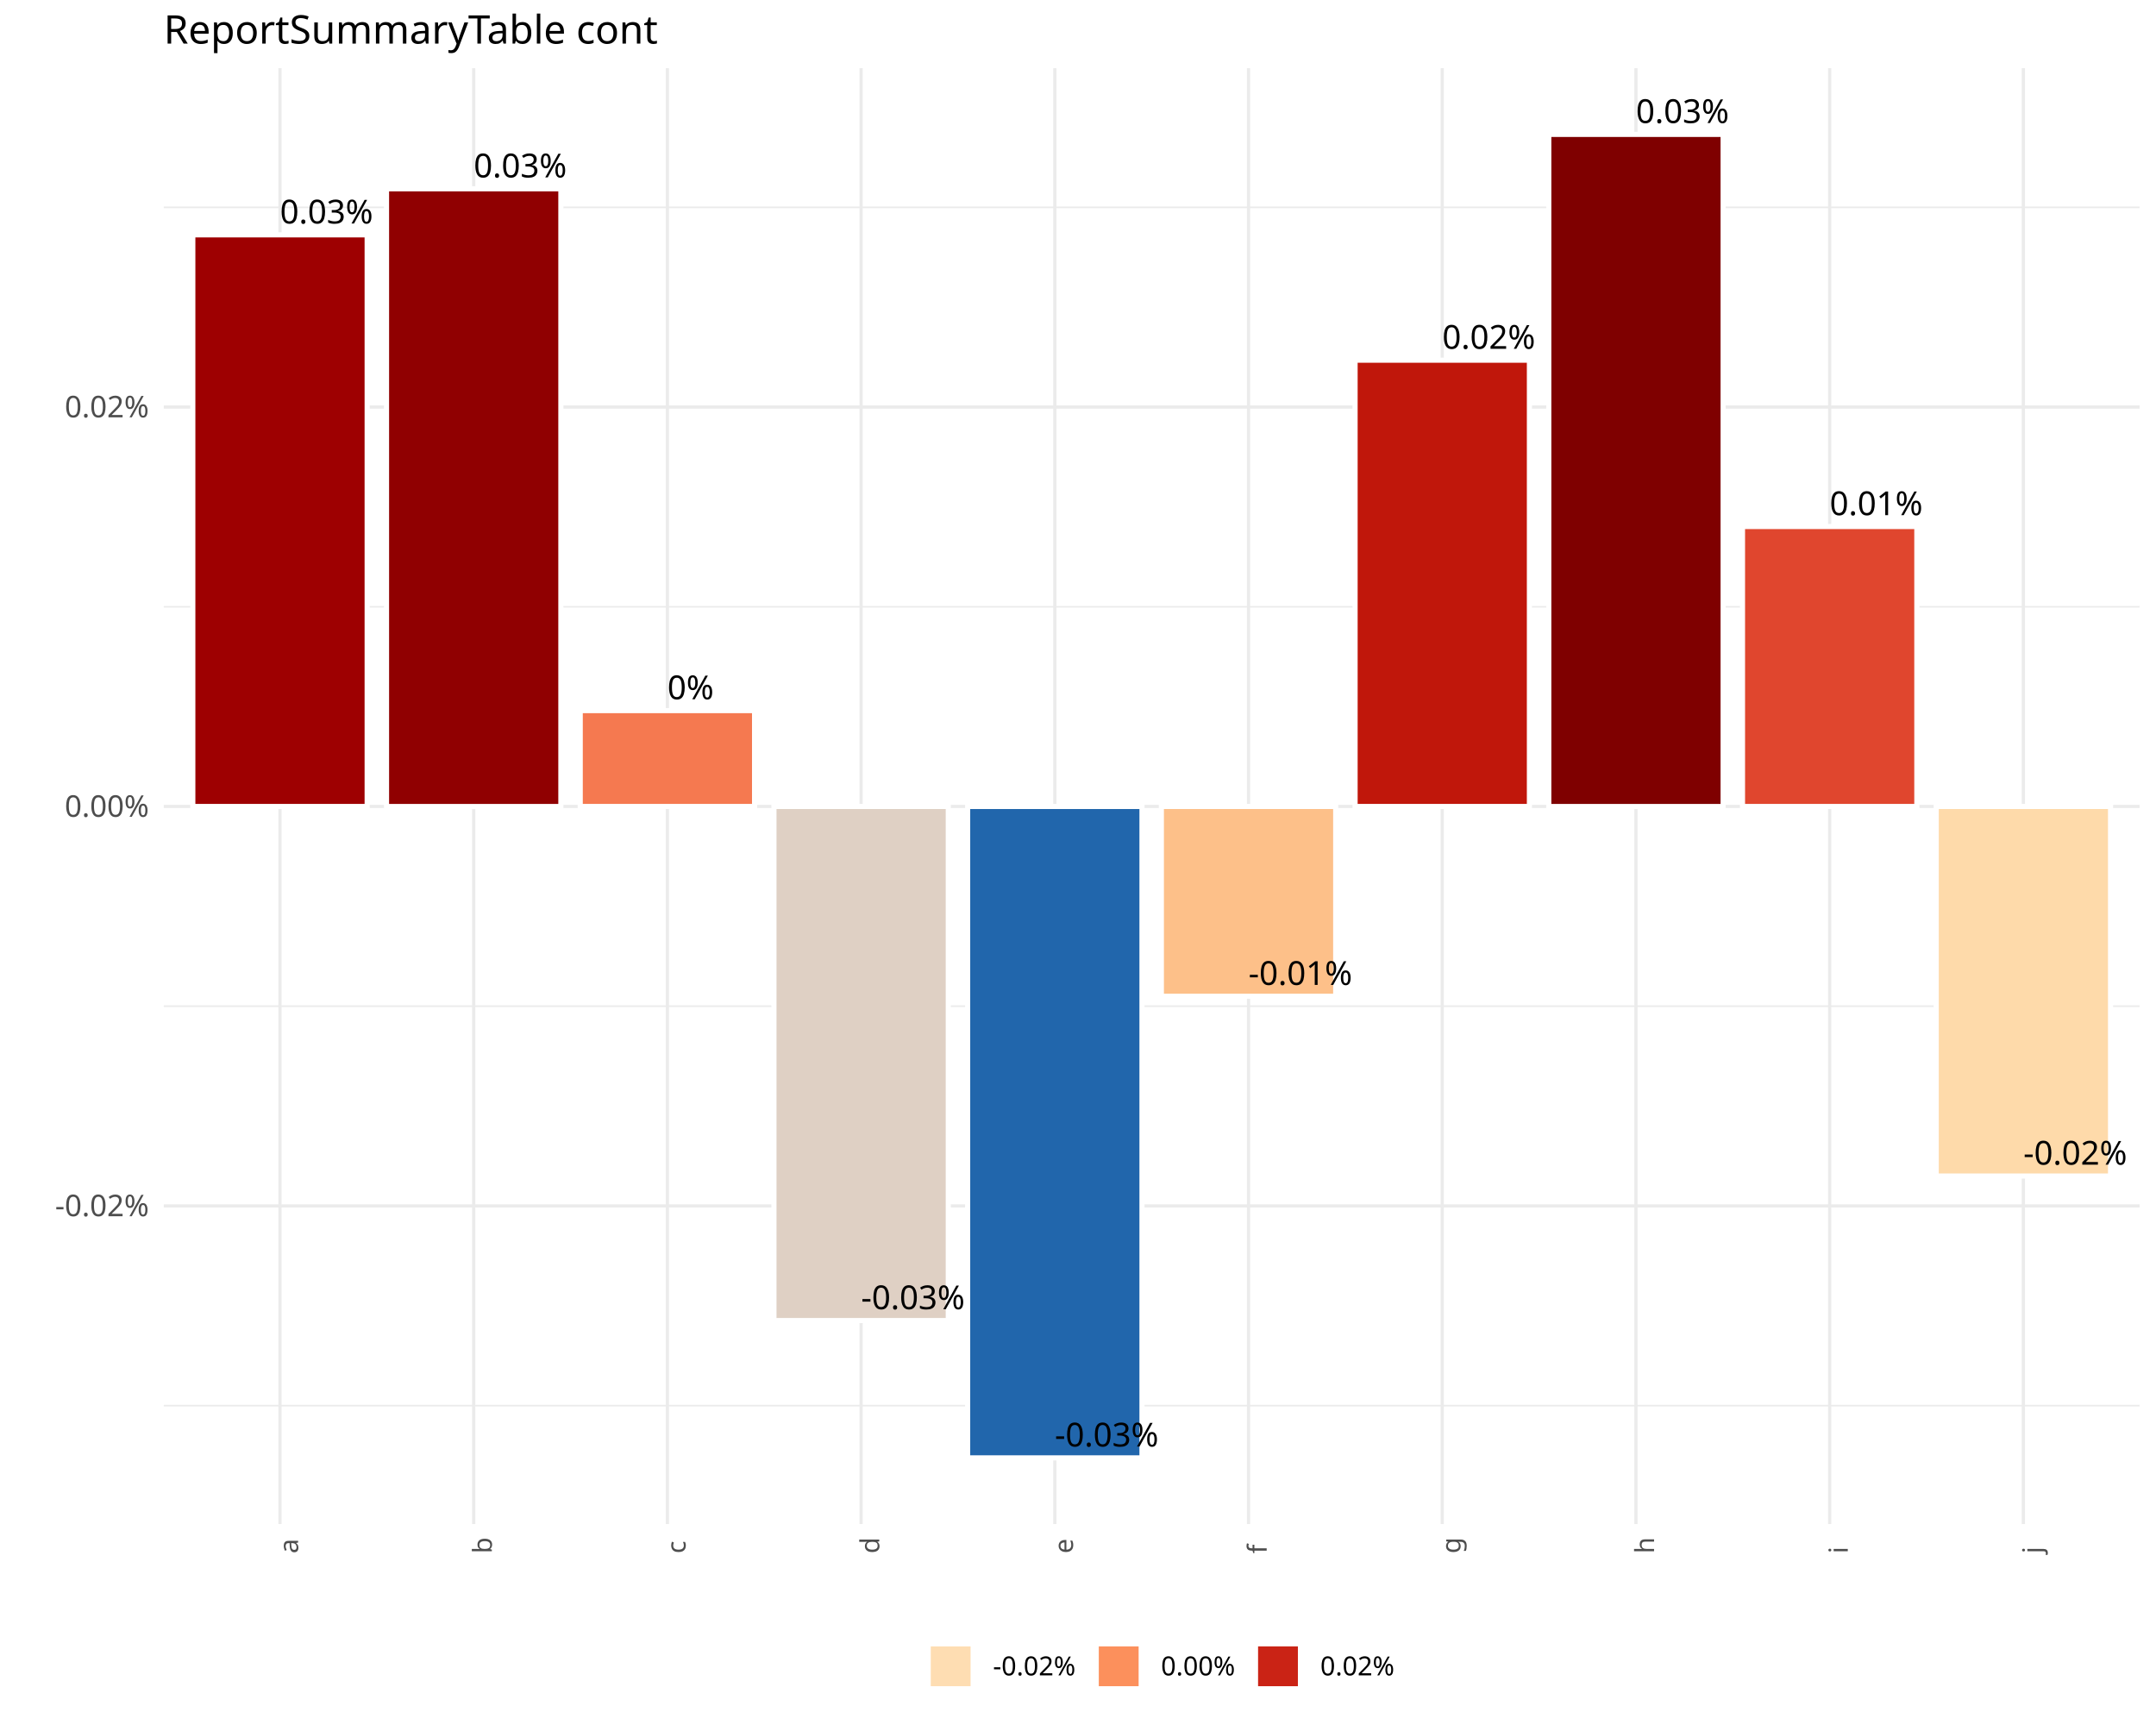
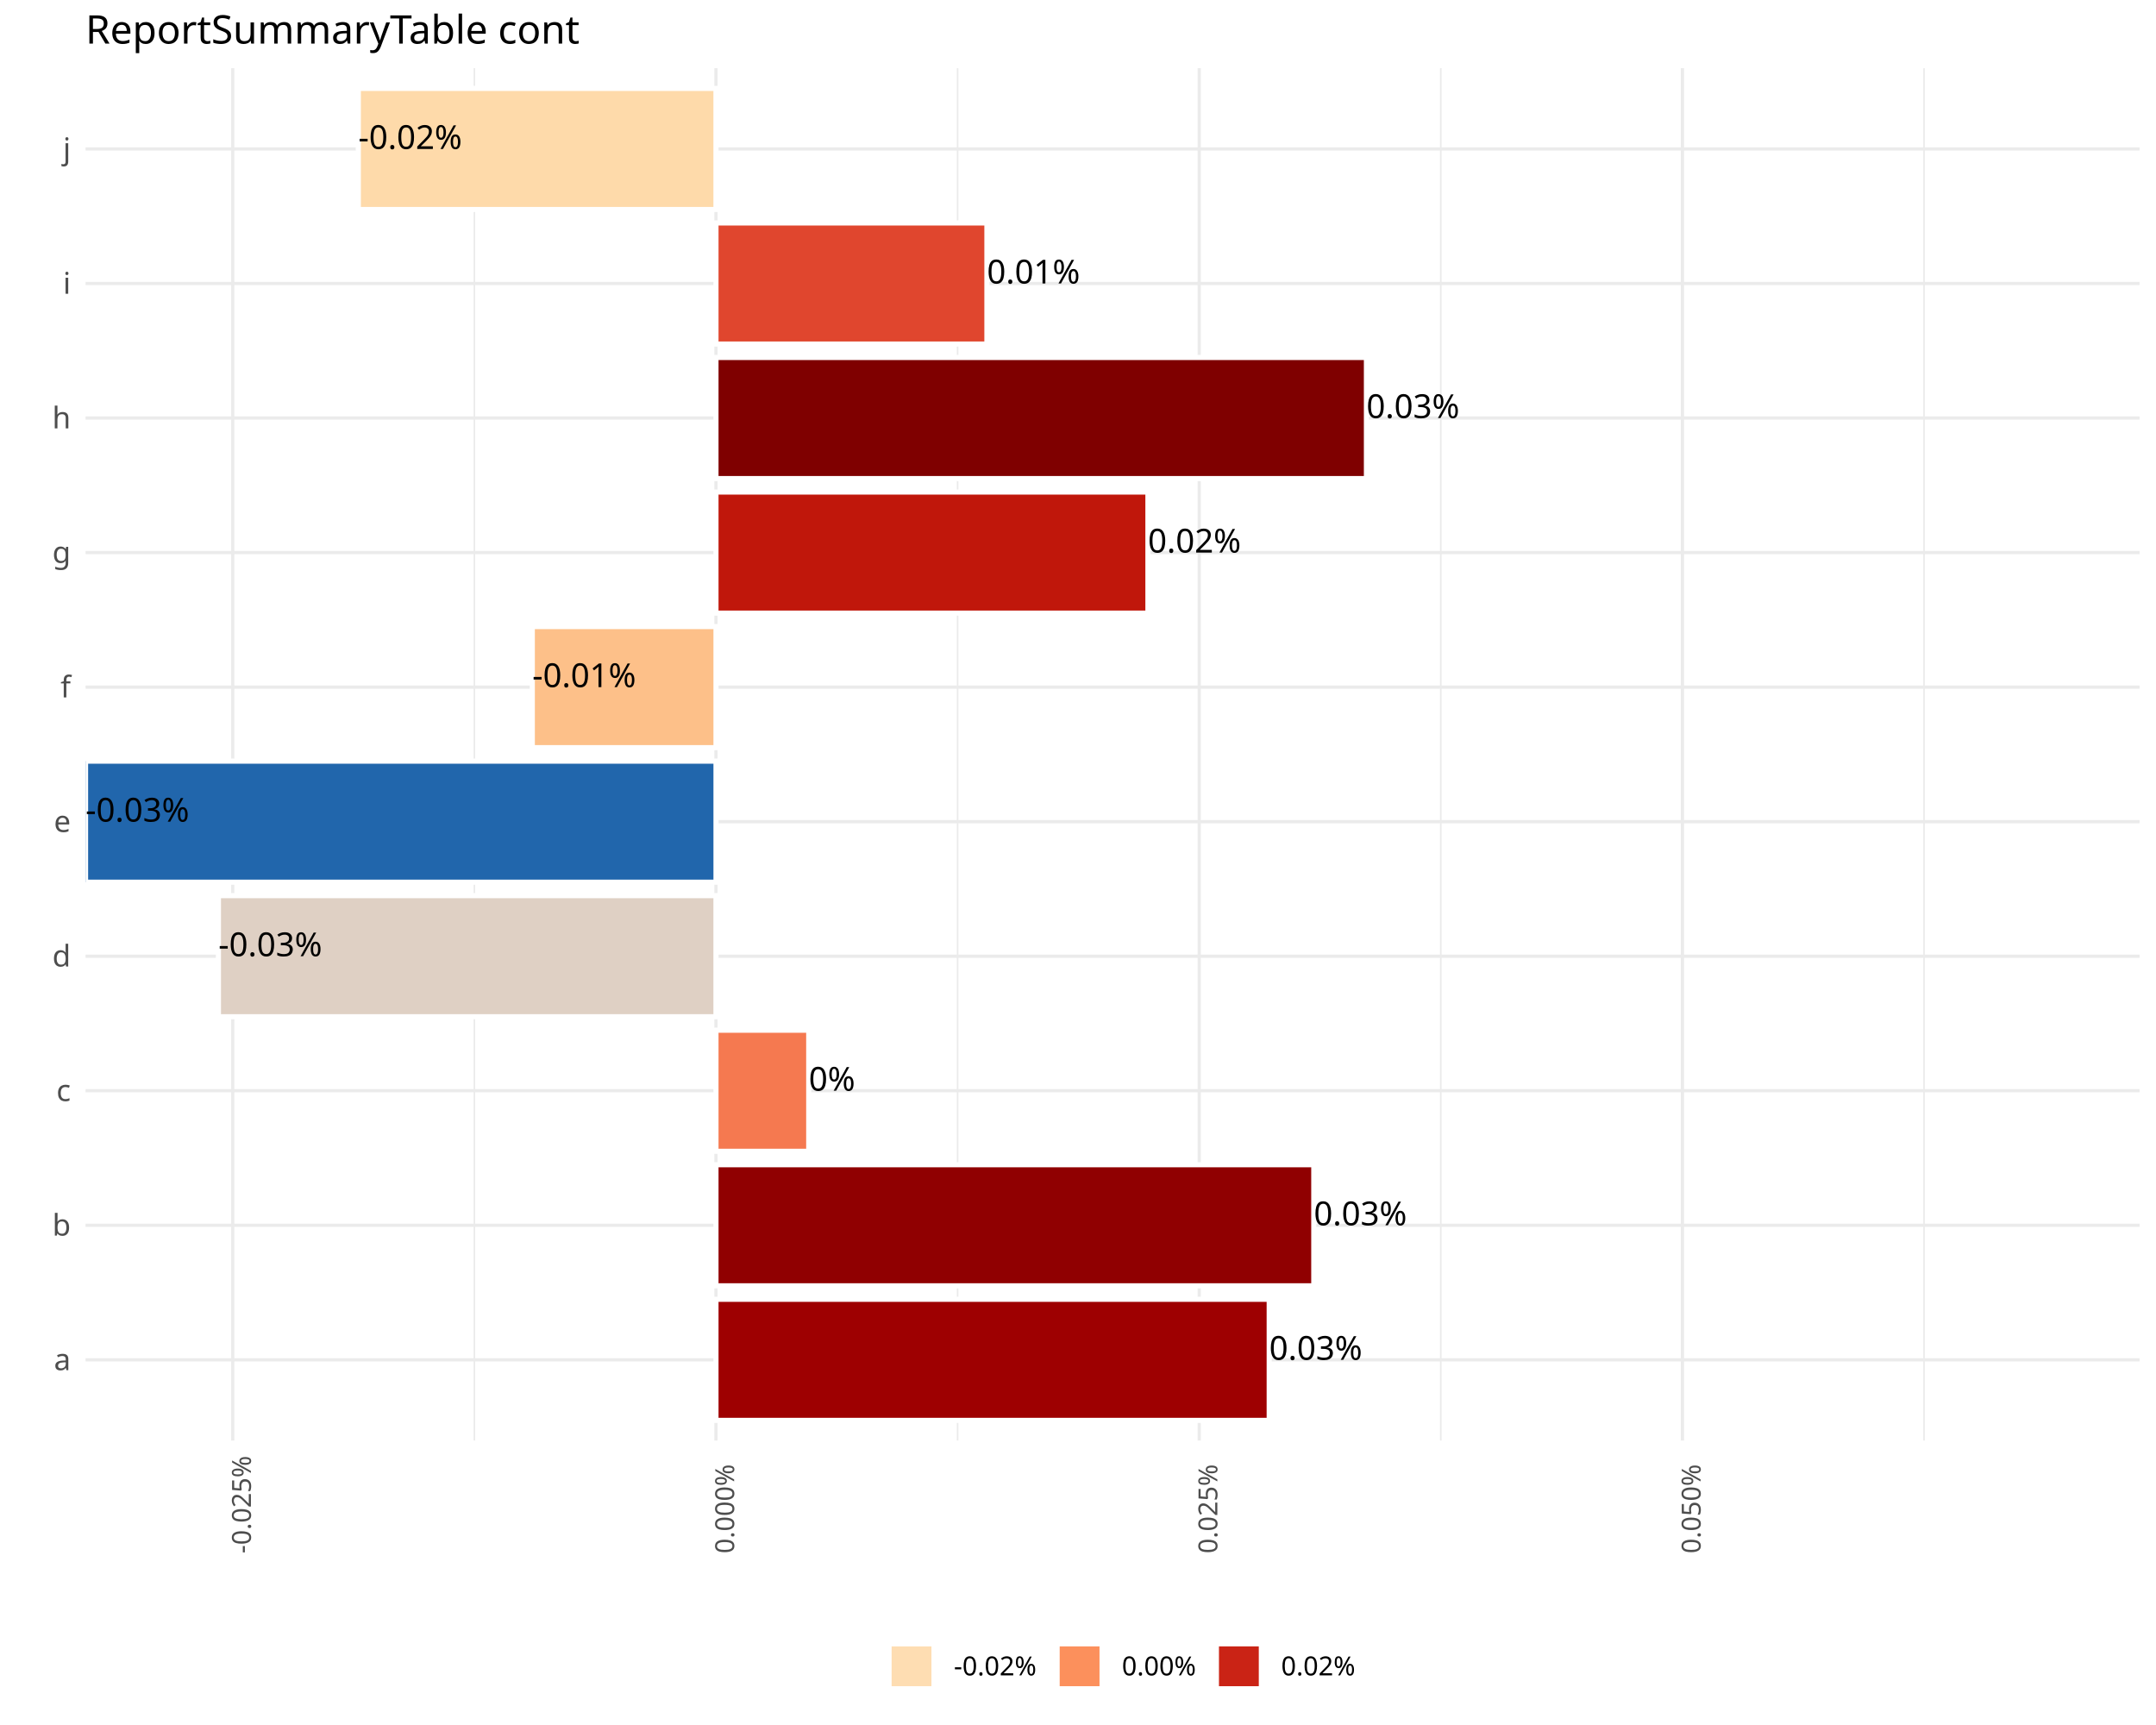
<svg xmlns="http://www.w3.org/2000/svg" class="svglite" data-engine-version="2.0" width="720.00pt" height="576.00pt" viewBox="0 0 720.00 576.00">
  <defs>
    <style type="text/css">
    .svglite line, .svglite polyline, .svglite polygon, .svglite path, .svglite rect, .svglite circle {
      fill: none;
      stroke: #000000;
      stroke-linecap: round;
      stroke-linejoin: round;
      stroke-miterlimit: 10.00;
    }
  </style>
  </defs>
  <rect width="100%" height="100%" style="stroke: none; fill: #FFFFFF;" />
  <defs>
    <clipPath id="cpMC4wMHw3MjAuMDB8MC4wMHw1NzYuMDA=">
      <rect x="0.00" y="0.00" width="720.00" height="576.00" />
    </clipPath>
  </defs>
  <g clip-path="url(#cpMC4wMHw3MjAuMDB8MC4wMHw1NzYuMDA=)">
</g>
  <defs>
-     <clipPath id="cpNTQuNjl8NzE0LjUyfDIyLjc4fDUwOC45MA==">
-       <rect x="54.69" y="22.78" width="659.83" height="486.12" />
+     <clipPath id="cpMjguNTd8NzE0LjUyfDIyLjc4fDQ4MS4wMg==">
+       <rect x="28.57" y="22.78" width="685.95" height="458.24" />
    </clipPath>
  </defs>
-   <g clip-path="url(#cpNTQuNjl8NzE0LjUyfDIyLjc4fDUwOC45MA==)">
-     <polyline points="54.69,469.36 714.52,469.36 " style="stroke-width: 0.53; stroke: #EBEBEB; stroke-linecap: butt;" />
-     <polyline points="54.69,335.98 714.52,335.98 " style="stroke-width: 0.53; stroke: #EBEBEB; stroke-linecap: butt;" />
-     <polyline points="54.69,202.61 714.52,202.61 " style="stroke-width: 0.53; stroke: #EBEBEB; stroke-linecap: butt;" />
-     <polyline points="54.69,69.23 714.52,69.23 " style="stroke-width: 0.53; stroke: #EBEBEB; stroke-linecap: butt;" />
-     <polyline points="54.69,402.67 714.52,402.67 " style="stroke-width: 1.07; stroke: #EBEBEB; stroke-linecap: butt;" />
-     <polyline points="54.69,269.29 714.52,269.29 " style="stroke-width: 1.07; stroke: #EBEBEB; stroke-linecap: butt;" />
-     <polyline points="54.69,135.92 714.52,135.92 " style="stroke-width: 1.07; stroke: #EBEBEB; stroke-linecap: butt;" />
-     <polyline points="93.50,508.90 93.50,22.78 " style="stroke-width: 1.07; stroke: #EBEBEB; stroke-linecap: butt;" />
-     <polyline points="158.19,508.90 158.19,22.78 " style="stroke-width: 1.07; stroke: #EBEBEB; stroke-linecap: butt;" />
-     <polyline points="222.88,508.90 222.88,22.78 " style="stroke-width: 1.07; stroke: #EBEBEB; stroke-linecap: butt;" />
-     <polyline points="287.57,508.90 287.57,22.78 " style="stroke-width: 1.07; stroke: #EBEBEB; stroke-linecap: butt;" />
-     <polyline points="352.26,508.90 352.26,22.78 " style="stroke-width: 1.07; stroke: #EBEBEB; stroke-linecap: butt;" />
-     <polyline points="416.95,508.90 416.95,22.78 " style="stroke-width: 1.07; stroke: #EBEBEB; stroke-linecap: butt;" />
-     <polyline points="481.64,508.90 481.64,22.78 " style="stroke-width: 1.07; stroke: #EBEBEB; stroke-linecap: butt;" />
-     <polyline points="546.33,508.90 546.33,22.78 " style="stroke-width: 1.07; stroke: #EBEBEB; stroke-linecap: butt;" />
-     <polyline points="611.02,508.90 611.02,22.78 " style="stroke-width: 1.07; stroke: #EBEBEB; stroke-linecap: butt;" />
-     <polyline points="675.71,508.90 675.71,22.78 " style="stroke-width: 1.07; stroke: #EBEBEB; stroke-linecap: butt;" />
-     <rect x="64.39" y="78.42" width="58.22" height="190.87" style="stroke-width: 1.71; stroke: #FFFFFF; stroke-linecap: butt; stroke-linejoin: miter; fill: #9E0001;" />
-     <rect x="129.08" y="63.04" width="58.22" height="206.26" style="stroke-width: 1.71; stroke: #FFFFFF; stroke-linecap: butt; stroke-linejoin: miter; fill: #900001;" />
-     <rect x="193.77" y="237.28" width="58.22" height="32.01" style="stroke-width: 1.71; stroke: #FFFFFF; stroke-linecap: butt; stroke-linejoin: miter; fill: #F57950;" />
-     <rect x="258.46" y="269.29" width="58.22" height="171.66" style="stroke-width: 1.71; stroke: #FFFFFF; stroke-linecap: butt; stroke-linejoin: miter; fill: #DFD0C4;" />
-     <rect x="323.15" y="269.29" width="58.22" height="217.51" style="stroke-width: 1.71; stroke: #FFFFFF; stroke-linecap: butt; stroke-linejoin: miter; fill: #2166AC;" />
-     <rect x="387.84" y="269.29" width="58.22" height="63.38" style="stroke-width: 1.71; stroke: #FFFFFF; stroke-linecap: butt; stroke-linejoin: miter; fill: #FDC089;" />
-     <rect x="452.53" y="120.27" width="58.22" height="149.02" style="stroke-width: 1.71; stroke: #FFFFFF; stroke-linecap: butt; stroke-linejoin: miter; fill: #C0170B;" />
-     <rect x="517.22" y="44.88" width="58.22" height="224.42" style="stroke-width: 1.71; stroke: #FFFFFF; stroke-linecap: butt; stroke-linejoin: miter; fill: #7F0000;" />
-     <rect x="581.91" y="175.81" width="58.22" height="93.48" style="stroke-width: 1.71; stroke: #FFFFFF; stroke-linecap: butt; stroke-linejoin: miter; fill: #E0462E;" />
-     <rect x="646.60" y="269.29" width="58.22" height="123.40" style="stroke-width: 1.71; stroke: #FFFFFF; stroke-linecap: butt; stroke-linejoin: miter; fill: #FEDAAA;" />
-     <text x="93.50" y="74.63" style="font-size: 11.04px; font-family: sans;" textLength="34.37px" lengthAdjust="spacingAndGlyphs"> 0.03%</text>
-     <text x="158.19" y="59.24" style="font-size: 11.04px; font-family: sans;" textLength="34.37px" lengthAdjust="spacingAndGlyphs"> 0.03%</text>
-     <text x="222.88" y="233.49" style="font-size: 11.04px; font-family: sans;" textLength="19.02px" lengthAdjust="spacingAndGlyphs"> 0%</text>
-     <text x="287.57" y="437.16" style="font-size: 11.04px; font-family: sans;" textLength="38.05px" lengthAdjust="spacingAndGlyphs"> -0.03%</text>
-     <text x="352.26" y="483.01" style="font-size: 11.04px; font-family: sans;" textLength="38.05px" lengthAdjust="spacingAndGlyphs"> -0.03%</text>
-     <text x="416.95" y="328.88" style="font-size: 11.04px; font-family: sans;" textLength="38.05px" lengthAdjust="spacingAndGlyphs"> -0.01%</text>
-     <text x="481.64" y="116.47" style="font-size: 11.04px; font-family: sans;" textLength="34.37px" lengthAdjust="spacingAndGlyphs"> 0.02%</text>
-     <text x="546.33" y="41.08" style="font-size: 11.04px; font-family: sans;" textLength="34.37px" lengthAdjust="spacingAndGlyphs"> 0.03%</text>
-     <text x="611.02" y="172.02" style="font-size: 11.04px; font-family: sans;" textLength="34.37px" lengthAdjust="spacingAndGlyphs"> 0.01%</text>
-     <text x="675.71" y="388.90" style="font-size: 11.04px; font-family: sans;" textLength="38.05px" lengthAdjust="spacingAndGlyphs"> -0.02%</text>
+   <g clip-path="url(#cpMjguNTd8NzE0LjUyfDIyLjc4fDQ4MS4wMg==)">
+     <polyline points="158.42,481.02 158.42,22.78 " style="stroke-width: 0.53; stroke: #EBEBEB; stroke-linecap: butt;" />
+     <polyline points="319.79,481.02 319.79,22.78 " style="stroke-width: 0.53; stroke: #EBEBEB; stroke-linecap: butt;" />
+     <polyline points="481.16,481.02 481.16,22.78 " style="stroke-width: 0.53; stroke: #EBEBEB; stroke-linecap: butt;" />
+     <polyline points="642.54,481.02 642.54,22.78 " style="stroke-width: 0.53; stroke: #EBEBEB; stroke-linecap: butt;" />
+     <polyline points="28.57,454.06 714.52,454.06 " style="stroke-width: 1.07; stroke: #EBEBEB; stroke-linecap: butt;" />
+     <polyline points="28.57,409.14 714.52,409.14 " style="stroke-width: 1.07; stroke: #EBEBEB; stroke-linecap: butt;" />
+     <polyline points="28.57,364.21 714.52,364.21 " style="stroke-width: 1.07; stroke: #EBEBEB; stroke-linecap: butt;" />
+     <polyline points="28.57,319.29 714.52,319.29 " style="stroke-width: 1.07; stroke: #EBEBEB; stroke-linecap: butt;" />
+     <polyline points="28.57,274.36 714.52,274.36 " style="stroke-width: 1.07; stroke: #EBEBEB; stroke-linecap: butt;" />
+     <polyline points="28.57,229.44 714.52,229.44 " style="stroke-width: 1.07; stroke: #EBEBEB; stroke-linecap: butt;" />
+     <polyline points="28.57,184.51 714.52,184.51 " style="stroke-width: 1.07; stroke: #EBEBEB; stroke-linecap: butt;" />
+     <polyline points="28.57,139.59 714.52,139.59 " style="stroke-width: 1.07; stroke: #EBEBEB; stroke-linecap: butt;" />
+     <polyline points="28.57,94.66 714.52,94.66 " style="stroke-width: 1.07; stroke: #EBEBEB; stroke-linecap: butt;" />
+     <polyline points="28.57,49.74 714.52,49.74 " style="stroke-width: 1.07; stroke: #EBEBEB; stroke-linecap: butt;" />
+     <polyline points="77.73,481.02 77.73,22.78 " style="stroke-width: 1.07; stroke: #EBEBEB; stroke-linecap: butt;" />
+     <polyline points="239.10,481.02 239.10,22.78 " style="stroke-width: 1.07; stroke: #EBEBEB; stroke-linecap: butt;" />
+     <polyline points="400.48,481.02 400.48,22.78 " style="stroke-width: 1.07; stroke: #EBEBEB; stroke-linecap: butt;" />
+     <polyline points="561.85,481.02 561.85,22.78 " style="stroke-width: 1.07; stroke: #EBEBEB; stroke-linecap: butt;" />
+     <rect x="239.10" y="433.85" width="184.75" height="40.43" style="stroke-width: 1.71; stroke: #FFFFFF; stroke-linecap: butt; stroke-linejoin: miter; fill: #9E0001;" />
+     <rect x="239.10" y="388.92" width="199.64" height="40.43" style="stroke-width: 1.71; stroke: #FFFFFF; stroke-linecap: butt; stroke-linejoin: miter; fill: #900001;" />
+     <rect x="239.10" y="344.00" width="30.98" height="40.43" style="stroke-width: 1.71; stroke: #FFFFFF; stroke-linecap: butt; stroke-linejoin: miter; fill: #F57950;" />
+     <rect x="72.94" y="299.07" width="166.16" height="40.43" style="stroke-width: 1.71; stroke: #FFFFFF; stroke-linecap: butt; stroke-linejoin: miter; fill: #DFD0C4;" />
+     <rect x="28.57" y="254.15" width="210.54" height="40.43" style="stroke-width: 1.71; stroke: #FFFFFF; stroke-linecap: butt; stroke-linejoin: miter; fill: #2166AC;" />
+     <rect x="177.76" y="209.22" width="61.35" height="40.43" style="stroke-width: 1.71; stroke: #FFFFFF; stroke-linecap: butt; stroke-linejoin: miter; fill: #FDC089;" />
+     <rect x="239.10" y="164.30" width="144.25" height="40.43" style="stroke-width: 1.71; stroke: #FFFFFF; stroke-linecap: butt; stroke-linejoin: miter; fill: #C0170B;" />
+     <rect x="239.10" y="119.37" width="217.22" height="40.43" style="stroke-width: 1.71; stroke: #FFFFFF; stroke-linecap: butt; stroke-linejoin: miter; fill: #7F0000;" />
+     <rect x="239.10" y="74.45" width="90.48" height="40.43" style="stroke-width: 1.71; stroke: #FFFFFF; stroke-linecap: butt; stroke-linejoin: miter; fill: #E0462E;" />
+     <rect x="119.66" y="29.52" width="119.44" height="40.43" style="stroke-width: 1.71; stroke: #FFFFFF; stroke-linecap: butt; stroke-linejoin: miter; fill: #FEDAAA;" />
+     <text x="423.85" y="454.06" style="font-size: 11.04px; font-family: sans;" textLength="34.37px" lengthAdjust="spacingAndGlyphs"> 0.03%</text>
+     <text x="438.75" y="409.14" style="font-size: 11.04px; font-family: sans;" textLength="34.37px" lengthAdjust="spacingAndGlyphs"> 0.03%</text>
+     <text x="270.09" y="364.21" style="font-size: 11.04px; font-family: sans;" textLength="19.02px" lengthAdjust="spacingAndGlyphs"> 0%</text>
+     <text x="72.94" y="319.29" style="font-size: 11.04px; font-family: sans;" textLength="38.05px" lengthAdjust="spacingAndGlyphs"> -0.03%</text>
+     <text x="28.57" y="274.36" style="font-size: 11.04px; font-family: sans;" textLength="38.05px" lengthAdjust="spacingAndGlyphs"> -0.03%</text>
+     <text x="177.76" y="229.44" style="font-size: 11.04px; font-family: sans;" textLength="38.05px" lengthAdjust="spacingAndGlyphs"> -0.01%</text>
+     <text x="383.35" y="184.51" style="font-size: 11.04px; font-family: sans;" textLength="34.37px" lengthAdjust="spacingAndGlyphs"> 0.02%</text>
+     <text x="456.32" y="139.59" style="font-size: 11.04px; font-family: sans;" textLength="34.37px" lengthAdjust="spacingAndGlyphs"> 0.03%</text>
+     <text x="329.59" y="94.66" style="font-size: 11.04px; font-family: sans;" textLength="34.37px" lengthAdjust="spacingAndGlyphs"> 0.01%</text>
+     <text x="119.66" y="49.74" style="font-size: 11.04px; font-family: sans;" textLength="38.05px" lengthAdjust="spacingAndGlyphs"> -0.02%</text>
  </g>
  <g clip-path="url(#cpMC4wMHw3MjAuMDB8MC4wMHw1NzYuMDA=)">
-     <text x="49.76" y="406.11" text-anchor="end" style="font-size: 10.00px; fill: #4D4D4D; font-family: sans;" textLength="31.69px" lengthAdjust="spacingAndGlyphs">-0.02%</text>
-     <text x="49.76" y="272.74" text-anchor="end" style="font-size: 10.00px; fill: #4D4D4D; font-family: sans;" textLength="28.36px" lengthAdjust="spacingAndGlyphs">0.00%</text>
-     <text x="49.76" y="139.36" text-anchor="end" style="font-size: 10.00px; fill: #4D4D4D; font-family: sans;" textLength="28.36px" lengthAdjust="spacingAndGlyphs">0.02%</text>
-     <text transform="translate(99.56,518.73) rotate(-90)" style="font-size: 8.80px; fill: #4D4D4D; font-family: sans;" textLength="4.89px" lengthAdjust="spacingAndGlyphs">a</text>
-     <text transform="translate(164.25,518.73) rotate(-90)" style="font-size: 8.80px; fill: #4D4D4D; font-family: sans;" textLength="4.89px" lengthAdjust="spacingAndGlyphs">b</text>
-     <text transform="translate(228.94,518.73) rotate(-90)" style="font-size: 8.80px; fill: #4D4D4D; font-family: sans;" textLength="4.40px" lengthAdjust="spacingAndGlyphs">c</text>
-     <text transform="translate(293.63,518.73) rotate(-90)" style="font-size: 8.80px; fill: #4D4D4D; font-family: sans;" textLength="4.89px" lengthAdjust="spacingAndGlyphs">d</text>
-     <text transform="translate(358.32,518.73) rotate(-90)" style="font-size: 8.80px; fill: #4D4D4D; font-family: sans;" textLength="4.89px" lengthAdjust="spacingAndGlyphs">e</text>
-     <text transform="translate(423.01,518.73) rotate(-90)" style="font-size: 8.80px; fill: #4D4D4D; font-family: sans;" textLength="2.44px" lengthAdjust="spacingAndGlyphs">f</text>
-     <text transform="translate(487.70,518.73) rotate(-90)" style="font-size: 8.80px; fill: #4D4D4D; font-family: sans;" textLength="4.89px" lengthAdjust="spacingAndGlyphs">g</text>
-     <text transform="translate(552.38,518.73) rotate(-90)" style="font-size: 8.80px; fill: #4D4D4D; font-family: sans;" textLength="4.89px" lengthAdjust="spacingAndGlyphs">h</text>
-     <text transform="translate(617.07,518.73) rotate(-90)" style="font-size: 8.80px; fill: #4D4D4D; font-family: sans;" textLength="1.95px" lengthAdjust="spacingAndGlyphs">i</text>
-     <text transform="translate(681.76,518.73) rotate(-90)" style="font-size: 8.80px; fill: #4D4D4D; font-family: sans;" textLength="1.95px" lengthAdjust="spacingAndGlyphs">j</text>
-     <rect x="309.97" y="548.89" width="15.01" height="15.01" style="stroke-width: 1.71; stroke: #FFFFFF; stroke-linecap: butt; stroke-linejoin: miter; fill: #FEDDB2;" />
-     <rect x="366.09" y="548.89" width="15.01" height="15.01" style="stroke-width: 1.71; stroke: #FFFFFF; stroke-linecap: butt; stroke-linejoin: miter; fill: #FC905C;" />
-     <rect x="419.28" y="548.89" width="15.01" height="15.01" style="stroke-width: 1.71; stroke: #FFFFFF; stroke-linecap: butt; stroke-linejoin: miter; fill: #CA2315;" />
-     <text x="331.59" y="559.43" style="font-size: 8.80px; font-family: sans;" textLength="27.88px" lengthAdjust="spacingAndGlyphs">-0.02%</text>
-     <text x="387.71" y="559.43" style="font-size: 8.80px; font-family: sans;" textLength="24.95px" lengthAdjust="spacingAndGlyphs">0.00%</text>
-     <text x="440.91" y="559.43" style="font-size: 8.80px; font-family: sans;" textLength="24.95px" lengthAdjust="spacingAndGlyphs">0.02%</text>
-     <text x="54.69" y="14.56" style="font-size: 13.20px; font-family: sans;" textLength="157.76px" lengthAdjust="spacingAndGlyphs">ReportSummaryTable cont</text>
+     <text x="23.63" y="457.51" text-anchor="end" style="font-size: 10.00px; fill: #4D4D4D; font-family: sans;" textLength="5.56px" lengthAdjust="spacingAndGlyphs">a</text>
+     <text x="23.63" y="412.58" text-anchor="end" style="font-size: 10.00px; fill: #4D4D4D; font-family: sans;" textLength="5.56px" lengthAdjust="spacingAndGlyphs">b</text>
+     <text x="23.63" y="367.66" text-anchor="end" style="font-size: 10.00px; fill: #4D4D4D; font-family: sans;" textLength="5.00px" lengthAdjust="spacingAndGlyphs">c</text>
+     <text x="23.63" y="322.73" text-anchor="end" style="font-size: 10.00px; fill: #4D4D4D; font-family: sans;" textLength="5.56px" lengthAdjust="spacingAndGlyphs">d</text>
+     <text x="23.63" y="277.81" text-anchor="end" style="font-size: 10.00px; fill: #4D4D4D; font-family: sans;" textLength="5.56px" lengthAdjust="spacingAndGlyphs">e</text>
+     <text x="23.63" y="232.88" text-anchor="end" style="font-size: 10.00px; fill: #4D4D4D; font-family: sans;" textLength="2.78px" lengthAdjust="spacingAndGlyphs">f</text>
+     <text x="23.63" y="187.95" text-anchor="end" style="font-size: 10.00px; fill: #4D4D4D; font-family: sans;" textLength="5.56px" lengthAdjust="spacingAndGlyphs">g</text>
+     <text x="23.63" y="143.03" text-anchor="end" style="font-size: 10.00px; fill: #4D4D4D; font-family: sans;" textLength="5.56px" lengthAdjust="spacingAndGlyphs">h</text>
+     <text x="23.63" y="98.10" text-anchor="end" style="font-size: 10.00px; fill: #4D4D4D; font-family: sans;" textLength="2.22px" lengthAdjust="spacingAndGlyphs">i</text>
+     <text x="23.63" y="53.18" text-anchor="end" style="font-size: 10.00px; fill: #4D4D4D; font-family: sans;" textLength="2.22px" lengthAdjust="spacingAndGlyphs">j</text>
+     <text transform="translate(83.79,518.73) rotate(-90)" style="font-size: 8.80px; fill: #4D4D4D; font-family: sans;" textLength="32.78px" lengthAdjust="spacingAndGlyphs">-0.025%</text>
+     <text transform="translate(245.16,518.73) rotate(-90)" style="font-size: 8.80px; fill: #4D4D4D; font-family: sans;" textLength="29.85px" lengthAdjust="spacingAndGlyphs">0.000%</text>
+     <text transform="translate(406.53,518.73) rotate(-90)" style="font-size: 8.80px; fill: #4D4D4D; font-family: sans;" textLength="29.85px" lengthAdjust="spacingAndGlyphs">0.025%</text>
+     <text transform="translate(567.91,518.73) rotate(-90)" style="font-size: 8.80px; fill: #4D4D4D; font-family: sans;" textLength="29.85px" lengthAdjust="spacingAndGlyphs">0.050%</text>
+     <rect x="296.90" y="548.89" width="15.01" height="15.01" style="stroke-width: 1.71; stroke: #FFFFFF; stroke-linecap: butt; stroke-linejoin: miter; fill: #FEDDB2;" />
+     <rect x="353.03" y="548.89" width="15.01" height="15.01" style="stroke-width: 1.71; stroke: #FFFFFF; stroke-linecap: butt; stroke-linejoin: miter; fill: #FC905C;" />
+     <rect x="406.22" y="548.89" width="15.01" height="15.01" style="stroke-width: 1.71; stroke: #FFFFFF; stroke-linecap: butt; stroke-linejoin: miter; fill: #CA2315;" />
+     <text x="318.53" y="559.43" style="font-size: 8.80px; font-family: sans;" textLength="27.88px" lengthAdjust="spacingAndGlyphs">-0.02%</text>
+     <text x="374.65" y="559.43" style="font-size: 8.80px; font-family: sans;" textLength="24.95px" lengthAdjust="spacingAndGlyphs">0.00%</text>
+     <text x="427.84" y="559.43" style="font-size: 8.80px; font-family: sans;" textLength="24.95px" lengthAdjust="spacingAndGlyphs">0.02%</text>
+     <text x="28.57" y="14.56" style="font-size: 13.20px; font-family: sans;" textLength="157.76px" lengthAdjust="spacingAndGlyphs">ReportSummaryTable cont</text>
  </g>
</svg>
